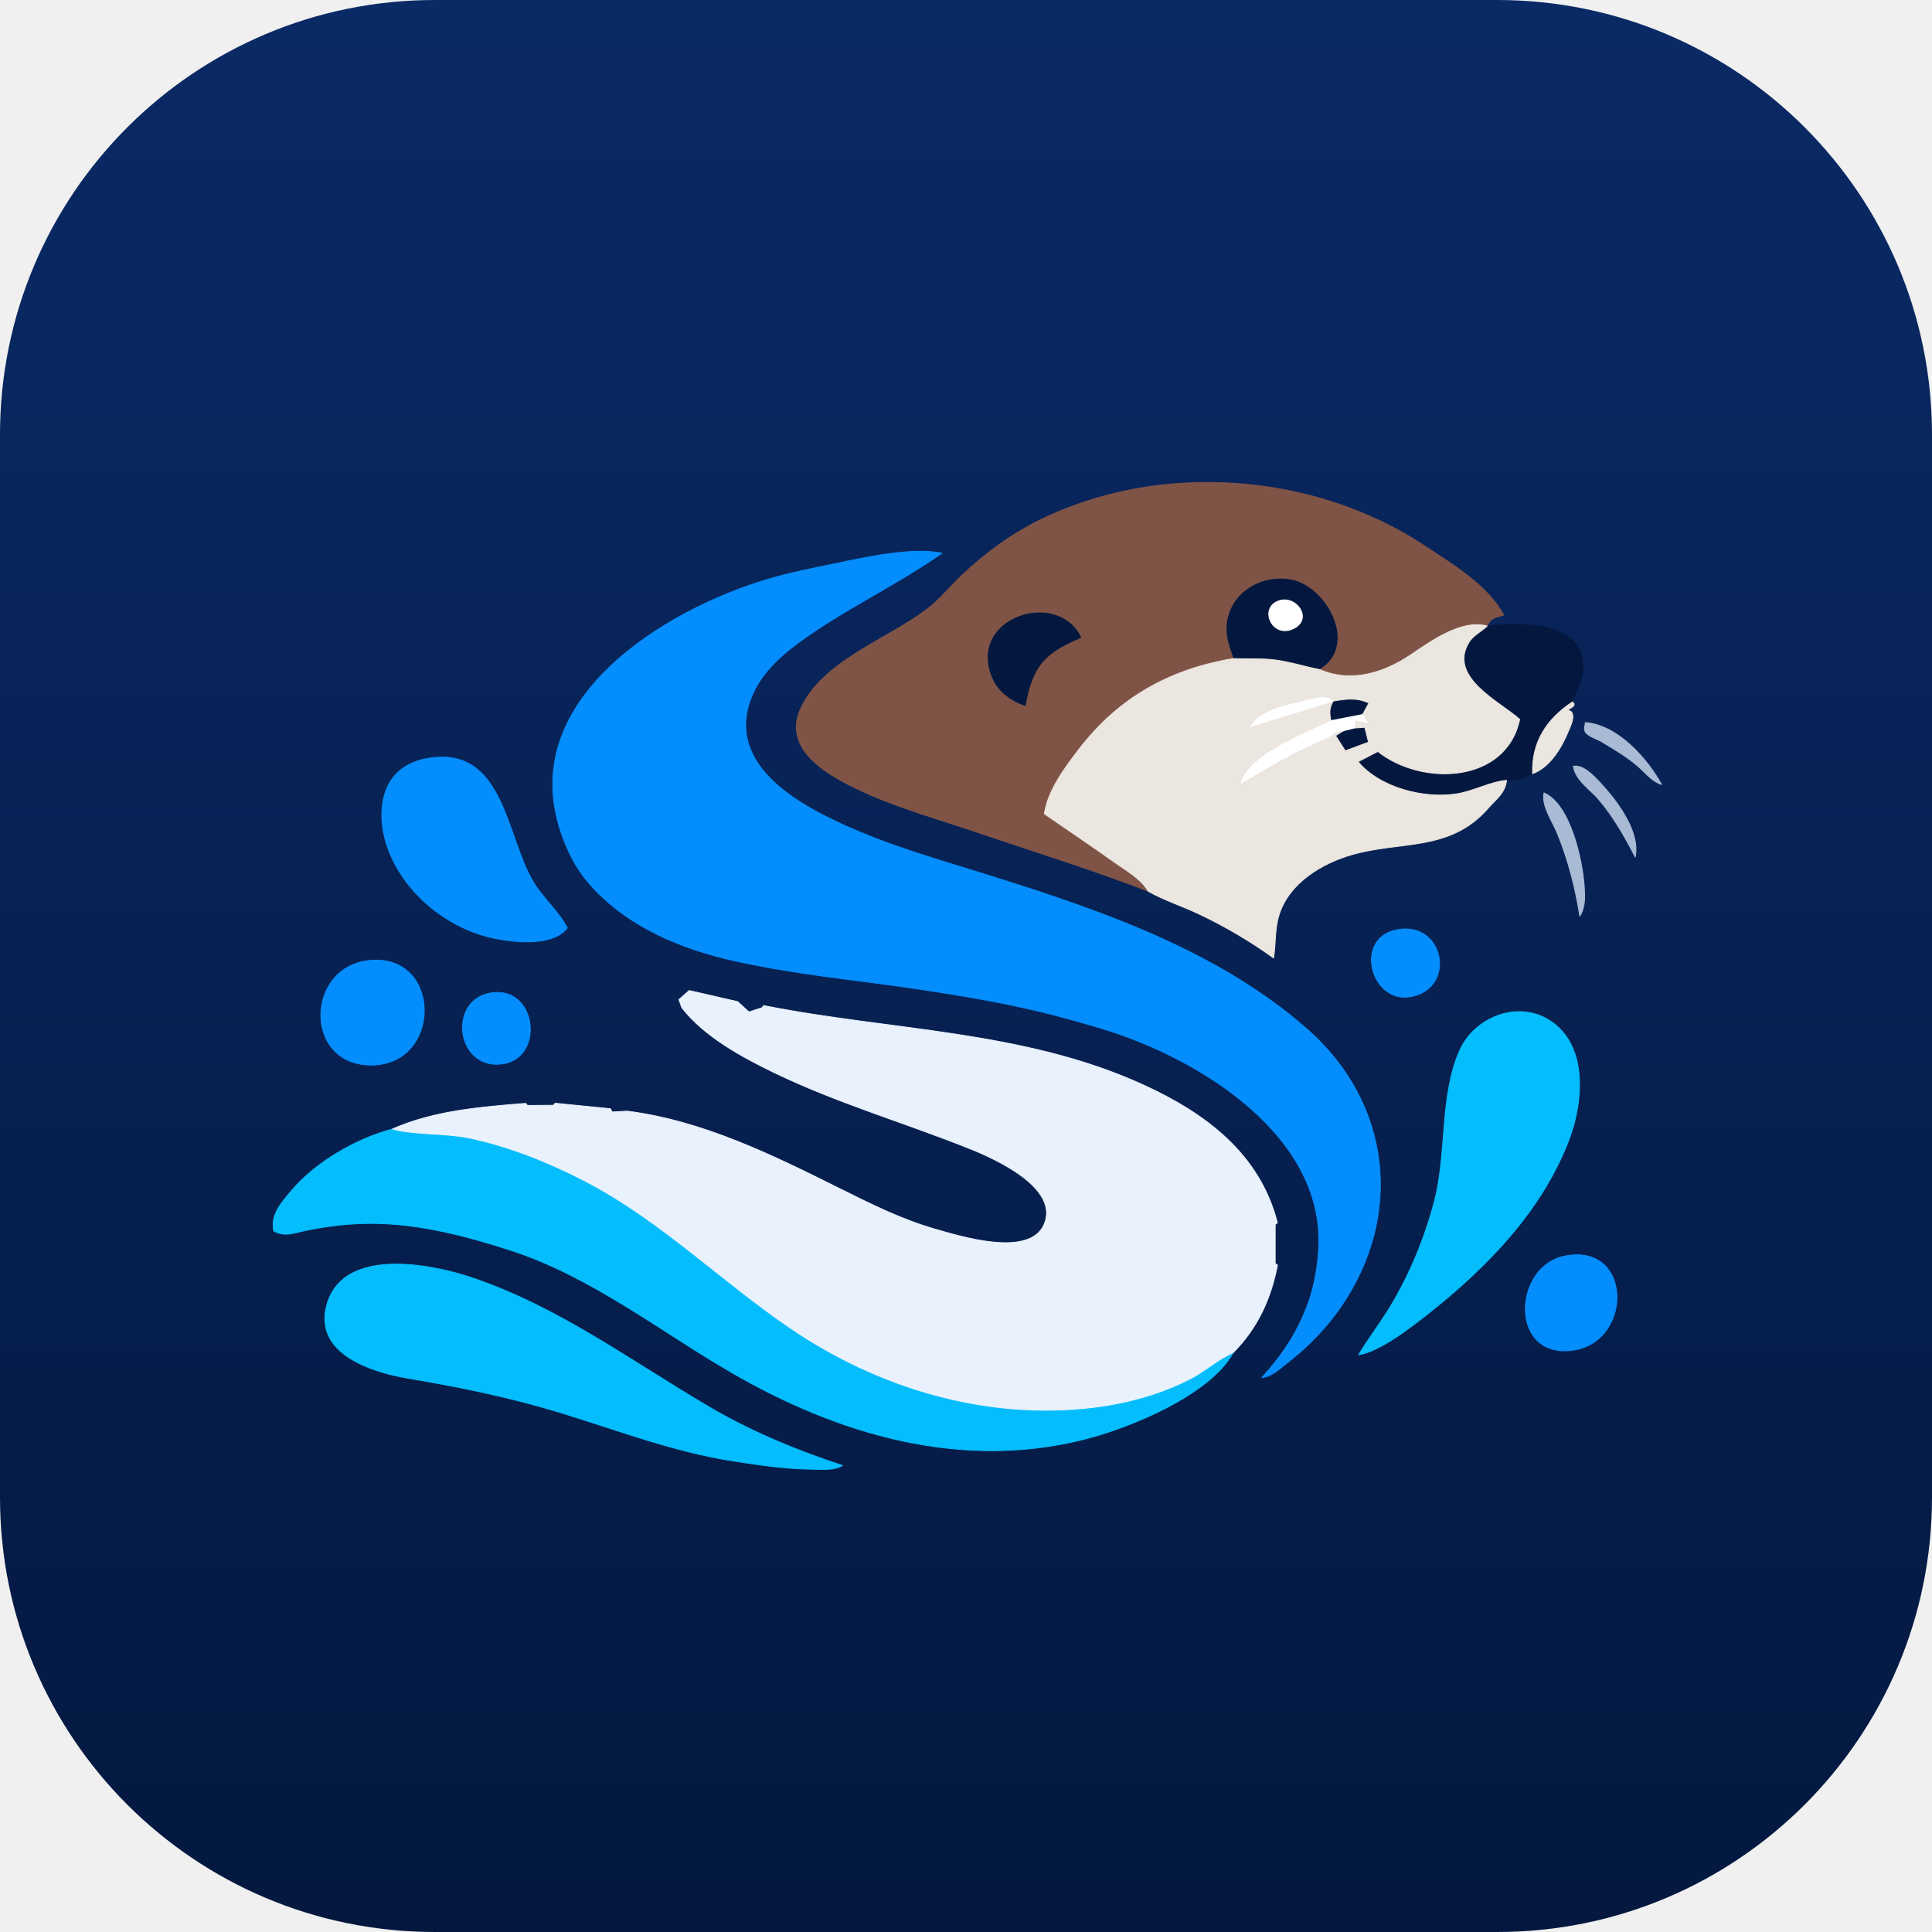
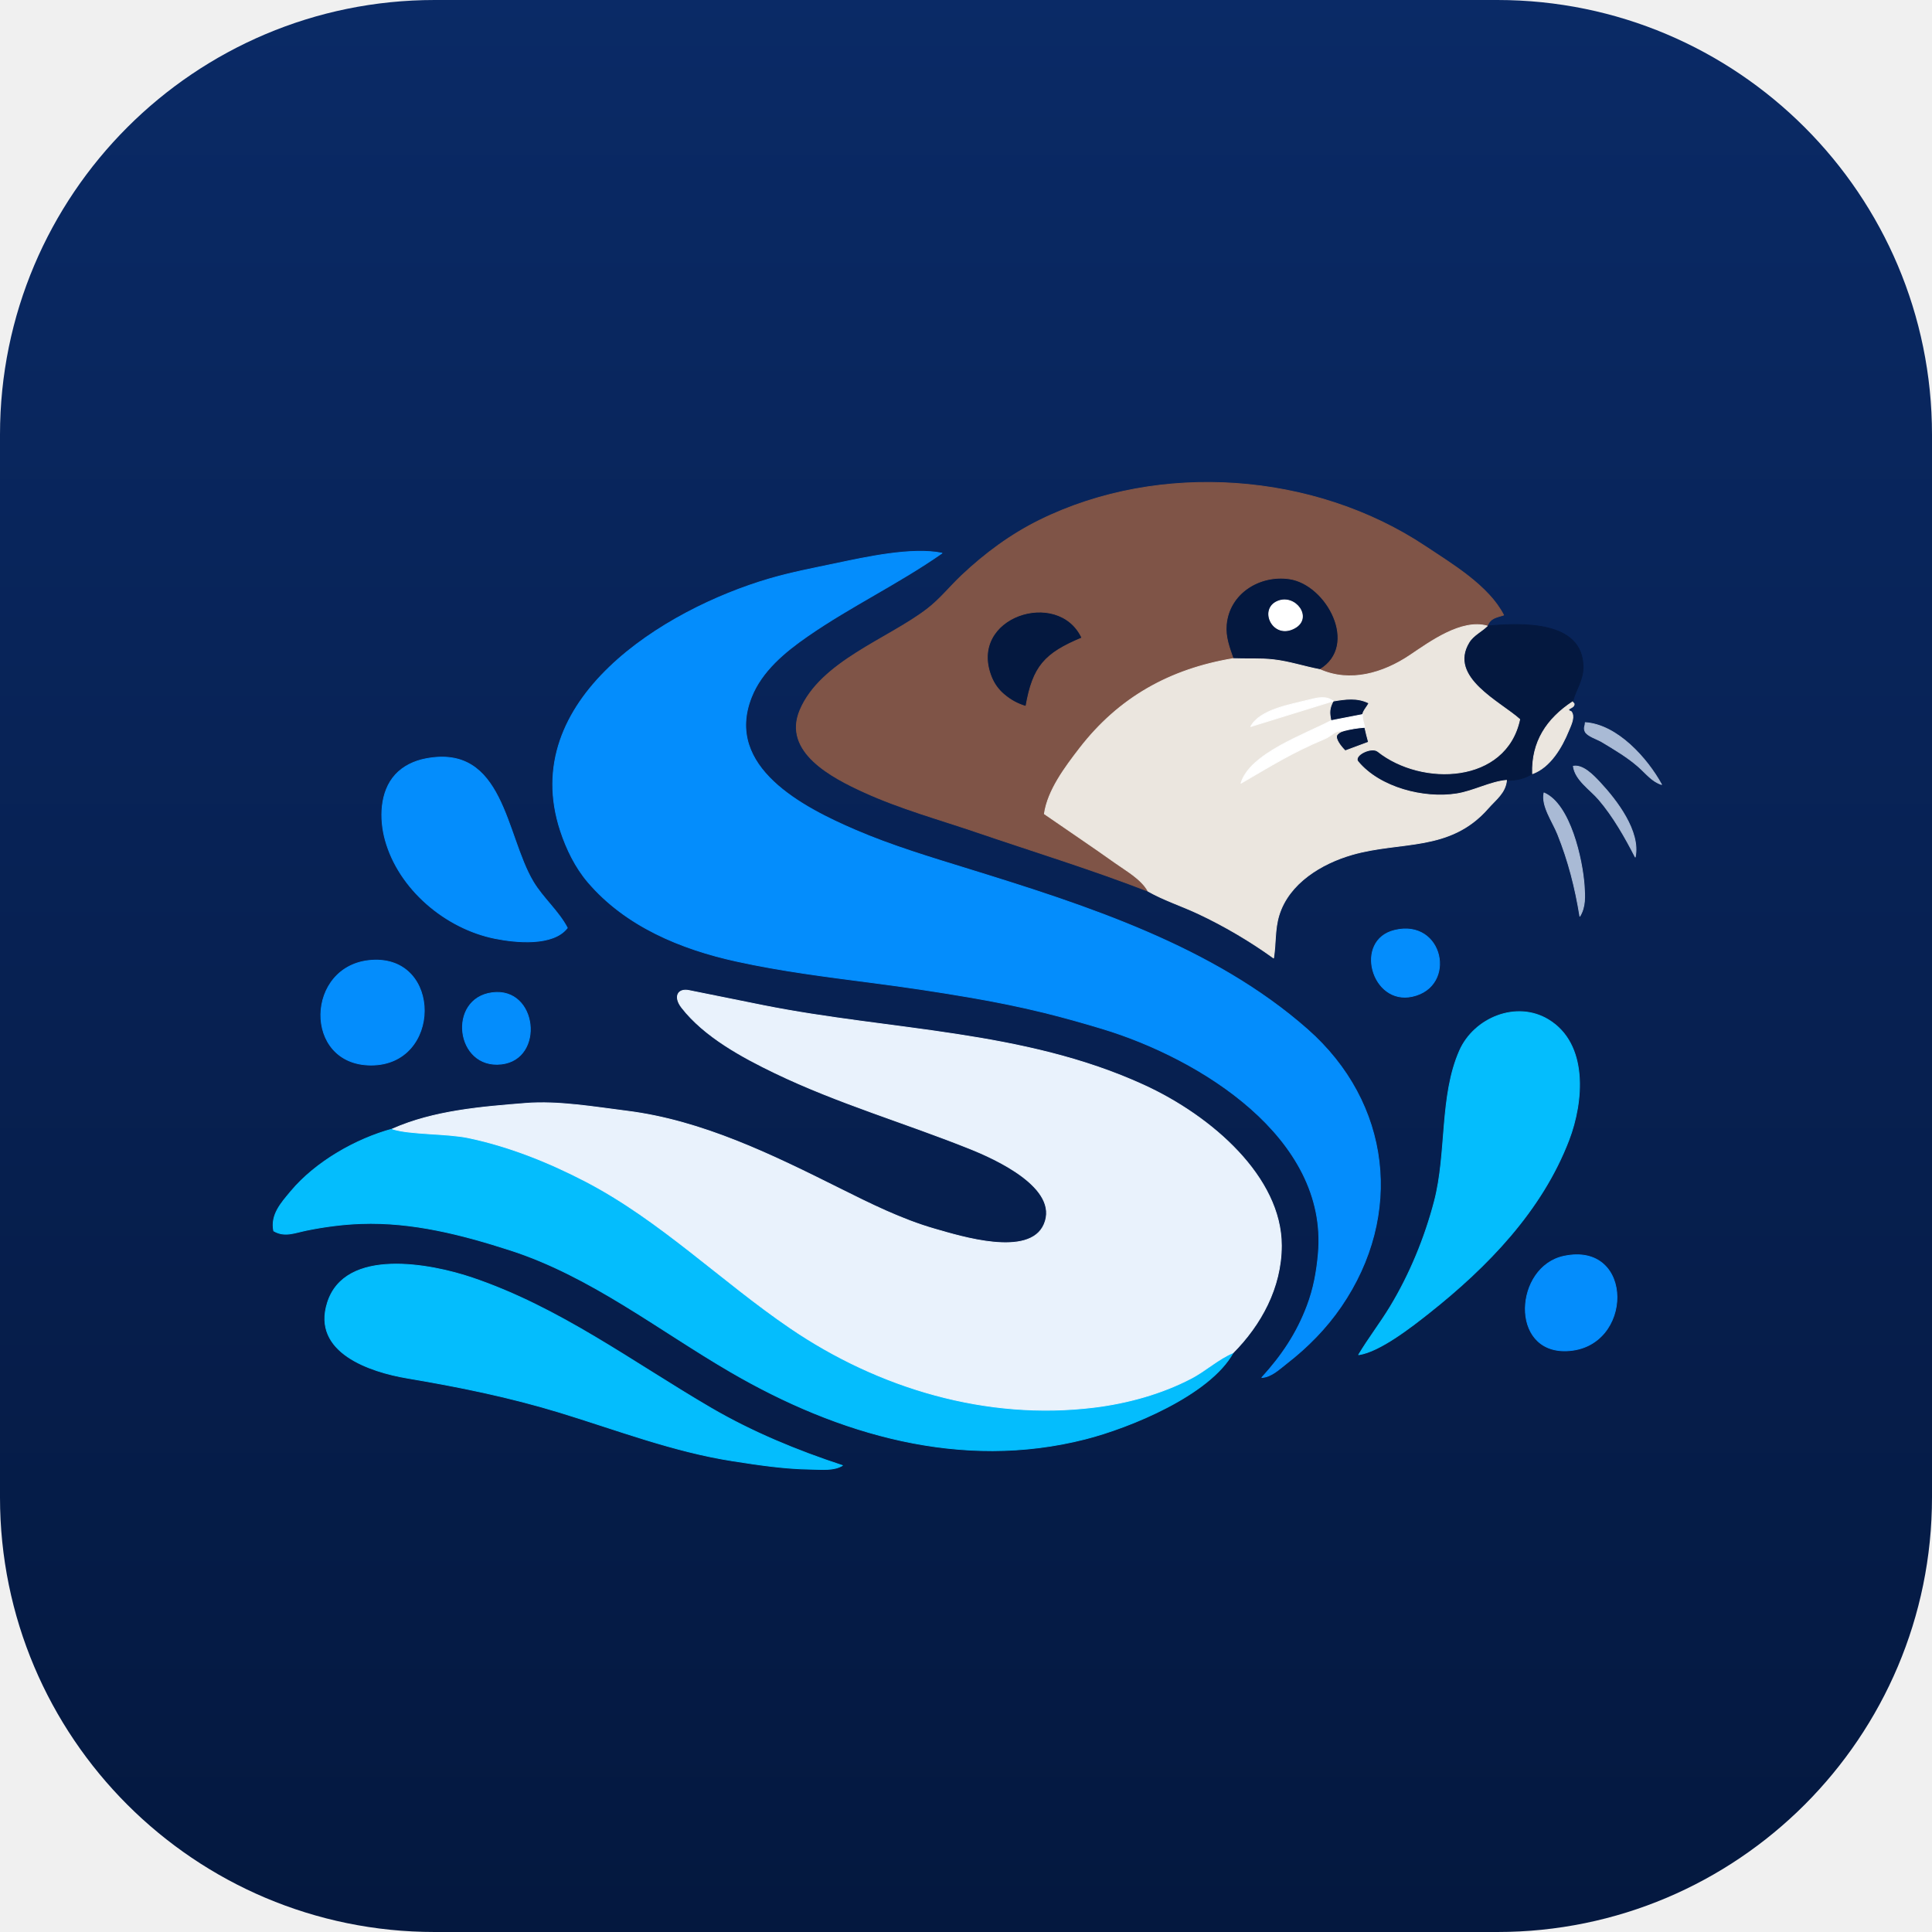
<svg xmlns="http://www.w3.org/2000/svg" viewBox="0 0 512 512" width="512" height="512" role="img">
  <defs>
    <linearGradient id="so-ground" x1="0" y1="0" x2="0" y2="1">
      <stop offset="0" stop-color="#0a2a66" />
      <stop offset="1" stop-color="#04183f" />
    </linearGradient>
  </defs>
  <rect width="512" height="512" rx="115.20" fill="url(#so-ground)" />
  <g transform="translate(71.68 122.22) scale(0.8635) translate(-466.65 -92.27)">
-     <path fill="#04183f" stroke="#04183f" stroke-width="0.25" stroke-linejoin="round" fill-rule="evenodd" d="M788.73 156.23C783.97 155.33 779.35 153.76 774.49 153.21C770.36 152.74 766.22 153.03 762.09 152.86C760.91 149.42 759.66 146.27 759.98 142.5C760.82 132.77 770.21 127.04 779.33 128.36C790.91 130.04 800.91 148.88 788.73 156.23ZM775.75 135.27C769.9 137.73 774.35 147.11 780.97 143.46C786.59 140.37 781.19 132.99 775.75 135.27ZM715.69 146.5C704.26 151.27 700.63 155.26 698.5 167.53C695.94 166.79 693.75 165.58 691.7 163.82C690 162.36 688.73 160.6 687.9 158.52C680.44 139.96 708.49 130.99 715.69 146.5ZM840.05 142.85C850.02 141.98 869.47 140.91 869.49 155.5C869.5 159.59 867.19 162.4 866.28 166.12C858.32 171.37 853.68 178.43 853.99 188.17C851.24 189.74 849.23 190.21 846 190.22C840.92 190.68 835.89 193.55 830.67 194.37C820.68 195.95 807.11 192.53 800.44 184.5C802.46 183.45 804.48 182.4 806.5 181.35C820.04 192.1 845.85 191.22 850.04 171.5C844.02 166.09 827.97 158.64 834.45 147.9C835.78 145.68 838.36 144.53 840.05 142.85ZM801.83 170.02C798.59 170.64 795.36 171.27 792.12 171.9C791.58 169.45 791.61 168.12 792.79 165.89C796.63 165.25 800.16 164.72 803.76 166.5C803.12 167.67 802.48 168.84 801.83 170.02ZM799.19 174.17C800.29 174.09 801.4 174.02 802.5 173.95C802.88 175.47 803.26 176.98 803.64 178.5C801.26 179.39 798.88 180.28 796.5 181.16C795.51 179.61 794.52 178.05 793.53 176.5C794.31 176.01 795.1 175.52 795.88 175.03C796.98 174.74 798.09 174.46 799.19 174.17Z" />
+     <path fill="#04183f" stroke="#04183f" stroke-width="0.25" stroke-linejoin="round" fill-rule="evenodd" d="M788.73 156.23C783.97 155.33 779.35 153.76 774.49 153.21C770.36 152.74 766.22 153.03 762.09 152.86C760.91 149.42 759.66 146.27 759.98 142.5C760.82 132.77 770.21 127.04 779.33 128.36C790.91 130.04 800.91 148.88 788.73 156.23ZM775.75 135.27C769.9 137.73 774.35 147.11 780.97 143.46C786.59 140.37 781.19 132.99 775.75 135.27ZM715.69 146.5C704.26 151.27 700.63 155.26 698.5 167.53C695.94 166.79 693.75 165.58 691.7 163.82C690 162.36 688.73 160.6 687.9 158.52C680.44 139.96 708.49 130.99 715.69 146.5ZM840.05 142.85C850.02 141.98 869.47 140.91 869.49 155.5C869.5 159.59 867.19 162.4 866.28 166.12C858.32 171.37 853.68 178.43 853.99 188.17C851.24 189.74 849.23 190.21 846 190.22C840.92 190.68 835.89 193.55 830.67 194.37C820.68 195.95 807.11 192.53 800.44 184.5C798.84 182.58 804.54 179.8 806.5 181.35C820.04 192.1 845.85 191.22 850.04 171.5C844.02 166.09 827.97 158.64 834.45 147.9C835.78 145.68 838.36 144.53 840.05 142.85ZM801.83 170.02C798.59 170.64 795.36 171.27 792.12 171.9C791.58 169.45 791.61 168.12 792.79 165.89C796.63 165.25 800.16 164.72 803.76 166.5C803.2 167.7 802.04 168.8 801.83 170.02ZM795.88 175.03C798.09 174.46 800.29 174.09 802.5 173.95C802.8 175.35 803.25 177.1 803.64 178.5C801.26 179.39 798.88 180.28 796.5 181.16C795.2 179.9 793.4 177.6 793.9 176.4C794.3 175.7 795.1 175.3 795.88 175.03Z" />
    <path fill="#048dfc" stroke="#048dfc" stroke-width="0.25" stroke-linejoin="round" fill-rule="evenodd" d="M672.73 120.5C659.45 129.8 644.76 136.75 631.46 145.98C624.55 150.77 617.42 156.64 614.24 164.7C605.74 186.19 630.28 198.65 646.06 205.45C657.35 210.32 669.28 213.88 681 217.51C717.16 228.7 755.95 241.18 784.85 266.62C810.53 289.22 814.43 323.67 795.21 351.72C790.63 358.4 785.01 364.11 778.62 369.08C776.19 370.97 773.88 373.27 770.91 373.5C777.04 366.76 781.61 359.99 784.83 351.44C786.8 346.23 787.73 341.07 788.23 335.53C791.43 299.7 751.67 275.44 722.05 266.47C716.1 264.67 710.08 262.97 704.03 261.48C696.57 259.65 689.08 258.14 681.5 256.84C671.52 255.12 661.49 253.63 651.45 252.33C637.36 250.5 623.49 248.78 609.61 245.73C592.59 242 575.62 234.98 564.06 221.42C560.22 216.9 557.52 211.36 555.67 205.76C542.37 165.47 587.51 137.81 619.78 128.37C626.51 126.4 633.42 125.09 640.28 123.65C649.48 121.71 663.58 118.62 672.73 120.5ZM557.75 235.5C553.37 241.19 541.87 240 535.56 238.74C520.38 235.69 506.05 223.63 501.88 208.53C500.1 202.06 500.21 193.74 504.99 188.5C507.41 185.86 510.78 184.28 514.26 183.61C538.24 178.95 538.73 206.97 547.24 221.28C550.26 226.36 555.07 230.35 557.75 235.5ZM811.65 236.25C826.62 232.63 830.87 253.48 817.08 256.52C804.61 259.26 799.08 239.29 811.65 236.25ZM497.67 245.44C519.35 243.93 519.2 277.64 497.5 277.6C476.57 277.56 477.33 246.85 497.67 245.44ZM534.72 255.4C548.6 253.61 550.83 275.81 537.5 277.29C523.44 278.85 520.94 257.17 534.72 255.4ZM863.62 336.27C885.36 331.67 884.97 364.49 864.5 365.29C846.89 365.98 848.47 339.47 863.62 336.27Z" />
    <path fill="#04bdfd" stroke="#04bdfd" stroke-width="0.25" stroke-linejoin="round" fill-rule="evenodd" d="M800.62 366.5C803.63 361.46 807.25 356.8 810.3 351.77C816.31 341.84 820.92 330.63 823.85 319.44C827.76 304.54 825.43 287.08 831.61 273.14C836.04 263.16 848.98 257.74 858.8 263.66C871.14 271.1 869.61 288.87 865.14 300.58C856.83 322.3 840.12 339.5 822.21 353.68C816.96 357.84 807.07 365.59 800.62 366.5ZM504.11 297.21C509.42 298.95 520.77 298.52 527.46 299.93C539.92 302.55 552 307.39 563.27 313.24C586.28 325.19 604.9 343.83 626.2 358.33C653.39 376.83 686.48 386.67 719.4 382.64C729.64 381.38 740.07 378.52 749.25 373.73C753.67 371.42 757.57 367.76 762.09 365.88C754.95 378.85 730.47 388.86 716.76 392.36C678.7 402.08 640.9 391.04 607.76 371.72C585.67 358.85 564.81 342.32 540.2 334.39C525.44 329.63 510.18 325.7 494.5 326.25C488.91 326.44 483.16 327.2 477.68 328.32C473.99 329.07 471.01 330.47 467.64 328.5C466.65 323.53 469.89 319.99 472.91 316.37C480.47 307.33 492.81 300.27 504.11 297.21ZM642.19 400.5C639.45 402.13 635.84 401.67 632.5 401.63C624.36 401.52 616.52 400.33 608.5 399.08C590.24 396.24 572.98 389.57 555.39 384.19C539.92 379.47 524.54 376.35 508.62 373.67C497.27 371.76 479.31 365.84 484.13 350.56C489.51 333.47 515.95 338.63 528.53 342.89C555.34 351.96 577.53 368.64 601.71 382.78C614.39 390.2 628.25 395.92 642.19 400.5Z" />
    <path fill="#7f5447" stroke="#7f5447" stroke-width="0.25" stroke-linejoin="round" fill-rule="evenodd" d="M840.05 142.85C832.15 140.65 822.59 147.67 816.33 151.87C808.1 157.39 797.97 160.33 788.73 156.23C800.91 148.88 790.91 130.04 779.33 128.36C770.21 127.04 760.82 132.77 759.98 142.5C759.66 146.27 760.91 149.42 762.09 152.86C742.7 156.09 727.03 164.79 714.96 180.44C710.56 186.15 705.19 193.27 704.16 200.5C711.41 205.53 718.75 210.42 725.94 215.55C729.45 218.05 733.89 220.47 736 224.25C718.69 217.54 700.99 212.12 683.43 206.13C671.79 202.16 659.93 198.92 648.7 193.79C639.23 189.46 623.71 181.56 629.17 168.67C635.51 153.71 656.07 146.95 668.19 137.65C672.14 134.62 675.21 130.72 678.81 127.32C685.97 120.56 693.93 114.68 702.79 110.33C739.54 92.27 786.98 95.7 821.1 118.42C829.33 123.9 840.49 130.52 845.1 139.5C842.58 140.29 841.11 140.4 840.05 142.85ZM715.69 146.5C708.49 130.99 680.44 139.96 687.9 158.52C688.73 160.6 690 162.36 691.7 163.82C693.75 165.58 695.94 166.79 698.5 167.53C700.63 155.26 704.26 151.27 715.69 146.5Z" />
-     <path fill="#ebe6df" stroke="#ebe6df" stroke-width="0.25" stroke-linejoin="round" fill-rule="evenodd" d="M840.05 142.85C838.36 144.53 835.78 145.68 834.45 147.9C827.97 158.64 844.02 166.09 850.04 171.5C845.85 191.22 820.04 192.1 806.5 181.35C804.48 182.4 802.46 183.45 800.44 184.5C807.11 192.53 820.68 195.95 830.67 194.37C835.89 193.55 840.92 190.68 846 190.22C845.64 194.06 842.76 196.04 840.3 198.84C828.59 212.18 813.57 208.69 798.57 213.02C789.13 215.75 779.18 221.79 776.16 231.61C774.81 235.99 775.23 240.32 774.5 244.74C767.41 239.61 759.28 234.83 751.36 231.12C746.34 228.76 740.76 226.96 736 224.25C733.89 220.47 729.45 218.05 725.94 215.55C718.75 210.42 711.41 205.53 704.16 200.5C705.19 193.27 710.56 186.15 714.96 180.44C727.03 164.79 742.7 156.09 762.09 152.86C766.22 153.03 770.36 152.74 774.49 153.21C779.35 153.76 783.97 155.33 788.73 156.23C797.97 160.33 808.1 157.39 816.33 151.87C822.59 147.67 832.15 140.65 840.05 142.85ZM792.79 165.89C791.61 168.12 791.58 169.45 792.12 171.9C784.5 175.99 767.23 181.88 764.5 191.11C773.73 185.76 780.05 181.74 790.07 177.54C792.63 176.47 793.03 174.91 795.88 175.03C795.1 175.52 794.31 176.01 793.53 176.5C794.52 178.05 795.51 179.61 796.5 181.16C798.88 180.28 801.26 179.39 803.64 178.5C803.26 176.98 802.88 175.47 802.5 173.95C801.4 174.02 800.29 174.09 799.19 174.17C799.29 173.34 799.4 172.52 799.5 171.7C800.74 171.97 801.99 172.23 803.23 172.5C802.76 171.67 802.3 170.84 801.83 170.02C802.48 168.84 803.12 167.67 803.76 166.5C800.16 164.72 796.63 165.25 792.79 165.89C790.54 164.16 787.91 164.89 785.15 165.58C779.84 166.93 770.27 168.47 767.5 173.71C775.93 171.1 784.36 168.5 792.79 165.89ZM866.28 166.12C866.22 166.36 866.68 166.46 866.73 166.7C866.95 167.67 865.46 168.02 865 168.5C865.64 169.46 865.7 168.56 866.17 169.69C866.82 171.26 865.61 173.59 865.04 175C862.95 180.14 859.38 186.21 853.99 188.17C853.68 178.43 858.32 171.37 866.28 166.12Z" />
-     <path fill="#ffffff" stroke="#ffffff" stroke-width="0.25" stroke-linejoin="round" fill-rule="evenodd" d="M775.75 135.27C781.19 132.99 786.59 140.37 780.97 143.46C774.35 147.11 769.9 137.73 775.75 135.27ZM792.79 165.89C784.36 168.5 775.93 171.1 767.5 173.71C770.27 168.47 779.84 166.93 785.15 165.58C787.91 164.89 790.54 164.16 792.79 165.89ZM801.83 170.02C802.3 170.84 802.76 171.67 803.23 172.5C801.99 172.23 800.74 171.97 799.5 171.7C799.4 172.52 799.29 173.34 799.19 174.17C798.09 174.46 796.98 174.74 795.88 175.03C793.03 174.91 792.63 176.47 790.07 177.54C780.05 181.74 773.73 185.76 764.5 191.11C767.23 181.88 784.5 175.99 792.12 171.9C795.36 171.27 798.59 170.64 801.83 170.02Z" />
+     <path fill="#ebe6df" stroke="#ebe6df" stroke-width="0.25" stroke-linejoin="round" fill-rule="evenodd" d="M840.05 142.85C838.36 144.53 835.78 145.68 834.45 147.9C827.97 158.64 844.02 166.09 850.04 171.5C845.85 191.22 820.04 192.1 806.5 181.35C804.54 179.8 798.84 182.58 800.44 184.5C807.11 192.53 820.68 195.95 830.67 194.37C835.89 193.55 840.92 190.68 846 190.22C845.64 194.06 842.76 196.04 840.3 198.84C828.59 212.18 813.57 208.69 798.57 213.02C789.13 215.75 779.18 221.79 776.16 231.61C774.81 235.99 775.23 240.32 774.5 244.74C767.41 239.61 759.28 234.83 751.36 231.12C746.34 228.76 740.76 226.96 736 224.25C733.89 220.47 729.45 218.05 725.94 215.55C718.75 210.42 711.41 205.53 704.16 200.5C705.19 193.27 710.56 186.15 714.96 180.44C727.03 164.79 742.7 156.09 762.09 152.86C766.22 153.03 770.36 152.74 774.49 153.21C779.35 153.76 783.97 155.33 788.73 156.23C797.97 160.33 808.1 157.39 816.33 151.87C822.59 147.67 832.15 140.65 840.05 142.85ZM792.79 165.89C791.61 168.12 791.58 169.45 792.12 171.9C784.5 175.99 767.23 181.88 764.5 191.11C773.73 185.76 780.05 181.74 790.07 177.54C792.63 176.47 793.03 174.91 795.88 175.03C795.1 175.3 794.3 175.7 793.9 176.4C793.4 177.6 795.2 179.9 796.5 181.16C798.88 180.28 801.26 179.39 803.64 178.5C803.25 177.1 802.8 175.35 802.5 173.95C802.24 172.75 801.63 171.22 801.83 170.02C802.04 168.8 803.2 167.7 803.76 166.5C800.16 164.72 796.63 165.25 792.79 165.89C790.54 164.16 787.91 164.89 785.15 165.58C779.84 166.93 770.27 168.47 767.5 173.71C775.93 171.1 784.36 168.5 792.79 165.89ZM866.28 166.12C866.22 166.36 866.68 166.46 866.73 166.7C866.95 167.67 865.46 168.02 865 168.5C865.64 169.46 865.7 168.56 866.17 169.69C866.82 171.26 865.61 173.59 865.04 175C862.95 180.14 859.38 186.21 853.99 188.17C853.68 178.43 858.32 171.37 866.28 166.12Z" />
+     <path fill="#ffffff" stroke="#ffffff" stroke-width="0.25" stroke-linejoin="round" fill-rule="evenodd" d="M775.75 135.27C781.19 132.99 786.59 140.37 780.97 143.46C774.35 147.11 769.9 137.73 775.75 135.27ZM792.79 165.89C784.36 168.5 775.93 171.1 767.5 173.71C770.27 168.47 779.84 166.93 785.15 165.58C787.91 164.89 790.54 164.16 792.79 165.89ZM801.83 170.02C801.63 171.22 802.24 172.75 802.5 173.95C800.29 174.09 798.09 174.46 795.88 175.03C793.03 174.91 792.63 176.47 790.07 177.54C780.05 181.74 773.73 185.76 764.5 191.11C767.23 181.88 784.5 175.99 792.12 171.9C795.36 171.27 798.59 170.64 801.83 170.02Z" />
    <path fill="#a9bad5" stroke="#a9bad5" stroke-width="0.25" stroke-linejoin="round" fill-rule="evenodd" d="M893.58 191.5C890.69 190.61 888.83 188.11 886.47 186.03C883.11 183.07 879.01 180.67 875.18 178.36C873.95 177.62 870.71 176.61 870.11 175.24C869.59 174.03 870.14 173.68 870.16 172.5C879.97 173.14 889.18 183.47 893.58 191.5ZM885.5 213.76C882.39 207.72 878.78 201.34 874.35 196.15C871.64 192.98 867.08 190.14 866.5 185.89C869.45 185.35 872.62 188.67 874.64 190.83C879.81 196.36 887.12 205.91 885.5 213.76ZM857.5 194.08C865.54 197.52 869.28 214.54 869.83 222.5C870.06 225.82 870.24 229.04 868.5 231.92C867.08 223.18 865 214.98 861.7 206.76C860.11 202.8 856.66 198.12 857.5 194.08Z" />
-     <path fill="#e9f2fc" stroke="#e9f2fc" stroke-width="0.25" stroke-linejoin="round" fill-rule="evenodd" d="M595.14 254.73C600.09 255.86 605.05 256.99 610 258.13C611.17 259.18 612.33 260.24 613.5 261.3C614.83 260.87 616.17 260.43 617.5 260C617.67 259.78 617.83 259.56 618 259.34C657.08 267.14 697.81 266.86 734.71 283.78C753.71 292.49 770.29 304.91 775.67 326C775.45 326.17 775.22 326.33 775 326.5C775 330.5 775 334.5 775 338.5C775.23 338.67 775.47 338.83 775.7 339C773.7 349.36 769.57 358.36 762.09 365.88C757.57 367.76 753.67 371.42 749.25 373.73C740.07 378.52 729.64 381.38 719.4 382.64C686.48 386.67 653.39 376.83 626.2 358.33C604.9 343.83 586.28 325.19 563.27 313.24C552 307.39 539.92 302.55 527.46 299.93C520.77 298.52 509.42 298.95 504.11 297.21C516.74 291.61 531.41 290.43 545 289.35C545.17 289.57 545.33 289.78 545.5 290C548.17 289.98 550.83 289.96 553.5 289.94C553.67 289.73 553.83 289.52 554 289.31C559.67 289.88 565.33 290.44 571 291C571.17 291.34 571.33 291.67 571.5 292C573.04 291.91 574.58 291.82 576.12 291.74C599.14 294.64 620.61 305.17 641.13 315.41C650.62 320.14 660.29 324.99 670.54 327.93C678.5 330.21 699.62 336.83 704.08 326.5C708.93 315.28 688.95 306.33 681.27 303.26C661.36 295.28 640.83 289.35 621.48 280.03C611.49 275.22 599.81 268.9 592.89 259.99C592.59 259.16 592.3 258.33 592 257.5C593.05 256.58 594.09 255.66 595.14 254.73Z" />
+     <path fill="#e9f2fc" stroke="#e9f2fc" stroke-width="0.25" stroke-linejoin="round" fill-rule="evenodd" d="M595.14 254.73C602.76 256.27 610.38 257.8 618 259.34C657.08 267.14 697.81 266.86 734.71 283.78C755.5 293.3 776.9 312 776.9 333C776.9 346 770.5 357.4 762.09 365.88C757.57 367.76 753.67 371.42 749.25 373.73C740.07 378.52 729.64 381.38 719.4 382.64C686.48 386.67 653.39 376.83 626.2 358.33C604.9 343.83 586.28 325.19 563.27 313.24C552 307.39 539.92 302.55 527.46 299.93C520.77 298.52 509.42 298.95 504.11 297.21C516.74 291.61 531.41 290.43 545 289.35C555 288.56 566 290.47 576.12 291.74C599.14 294.64 620.61 305.17 641.13 315.41C650.62 320.14 660.29 324.99 670.54 327.93C678.5 330.21 699.62 336.83 704.08 326.5C708.93 315.28 688.95 306.33 681.27 303.26C661.36 295.28 640.83 289.35 621.48 280.03C611.49 275.22 599.81 268.9 592.89 259.99C590.3 256.7 591.6 254 595.14 254.73Z" />
  </g>
</svg>
